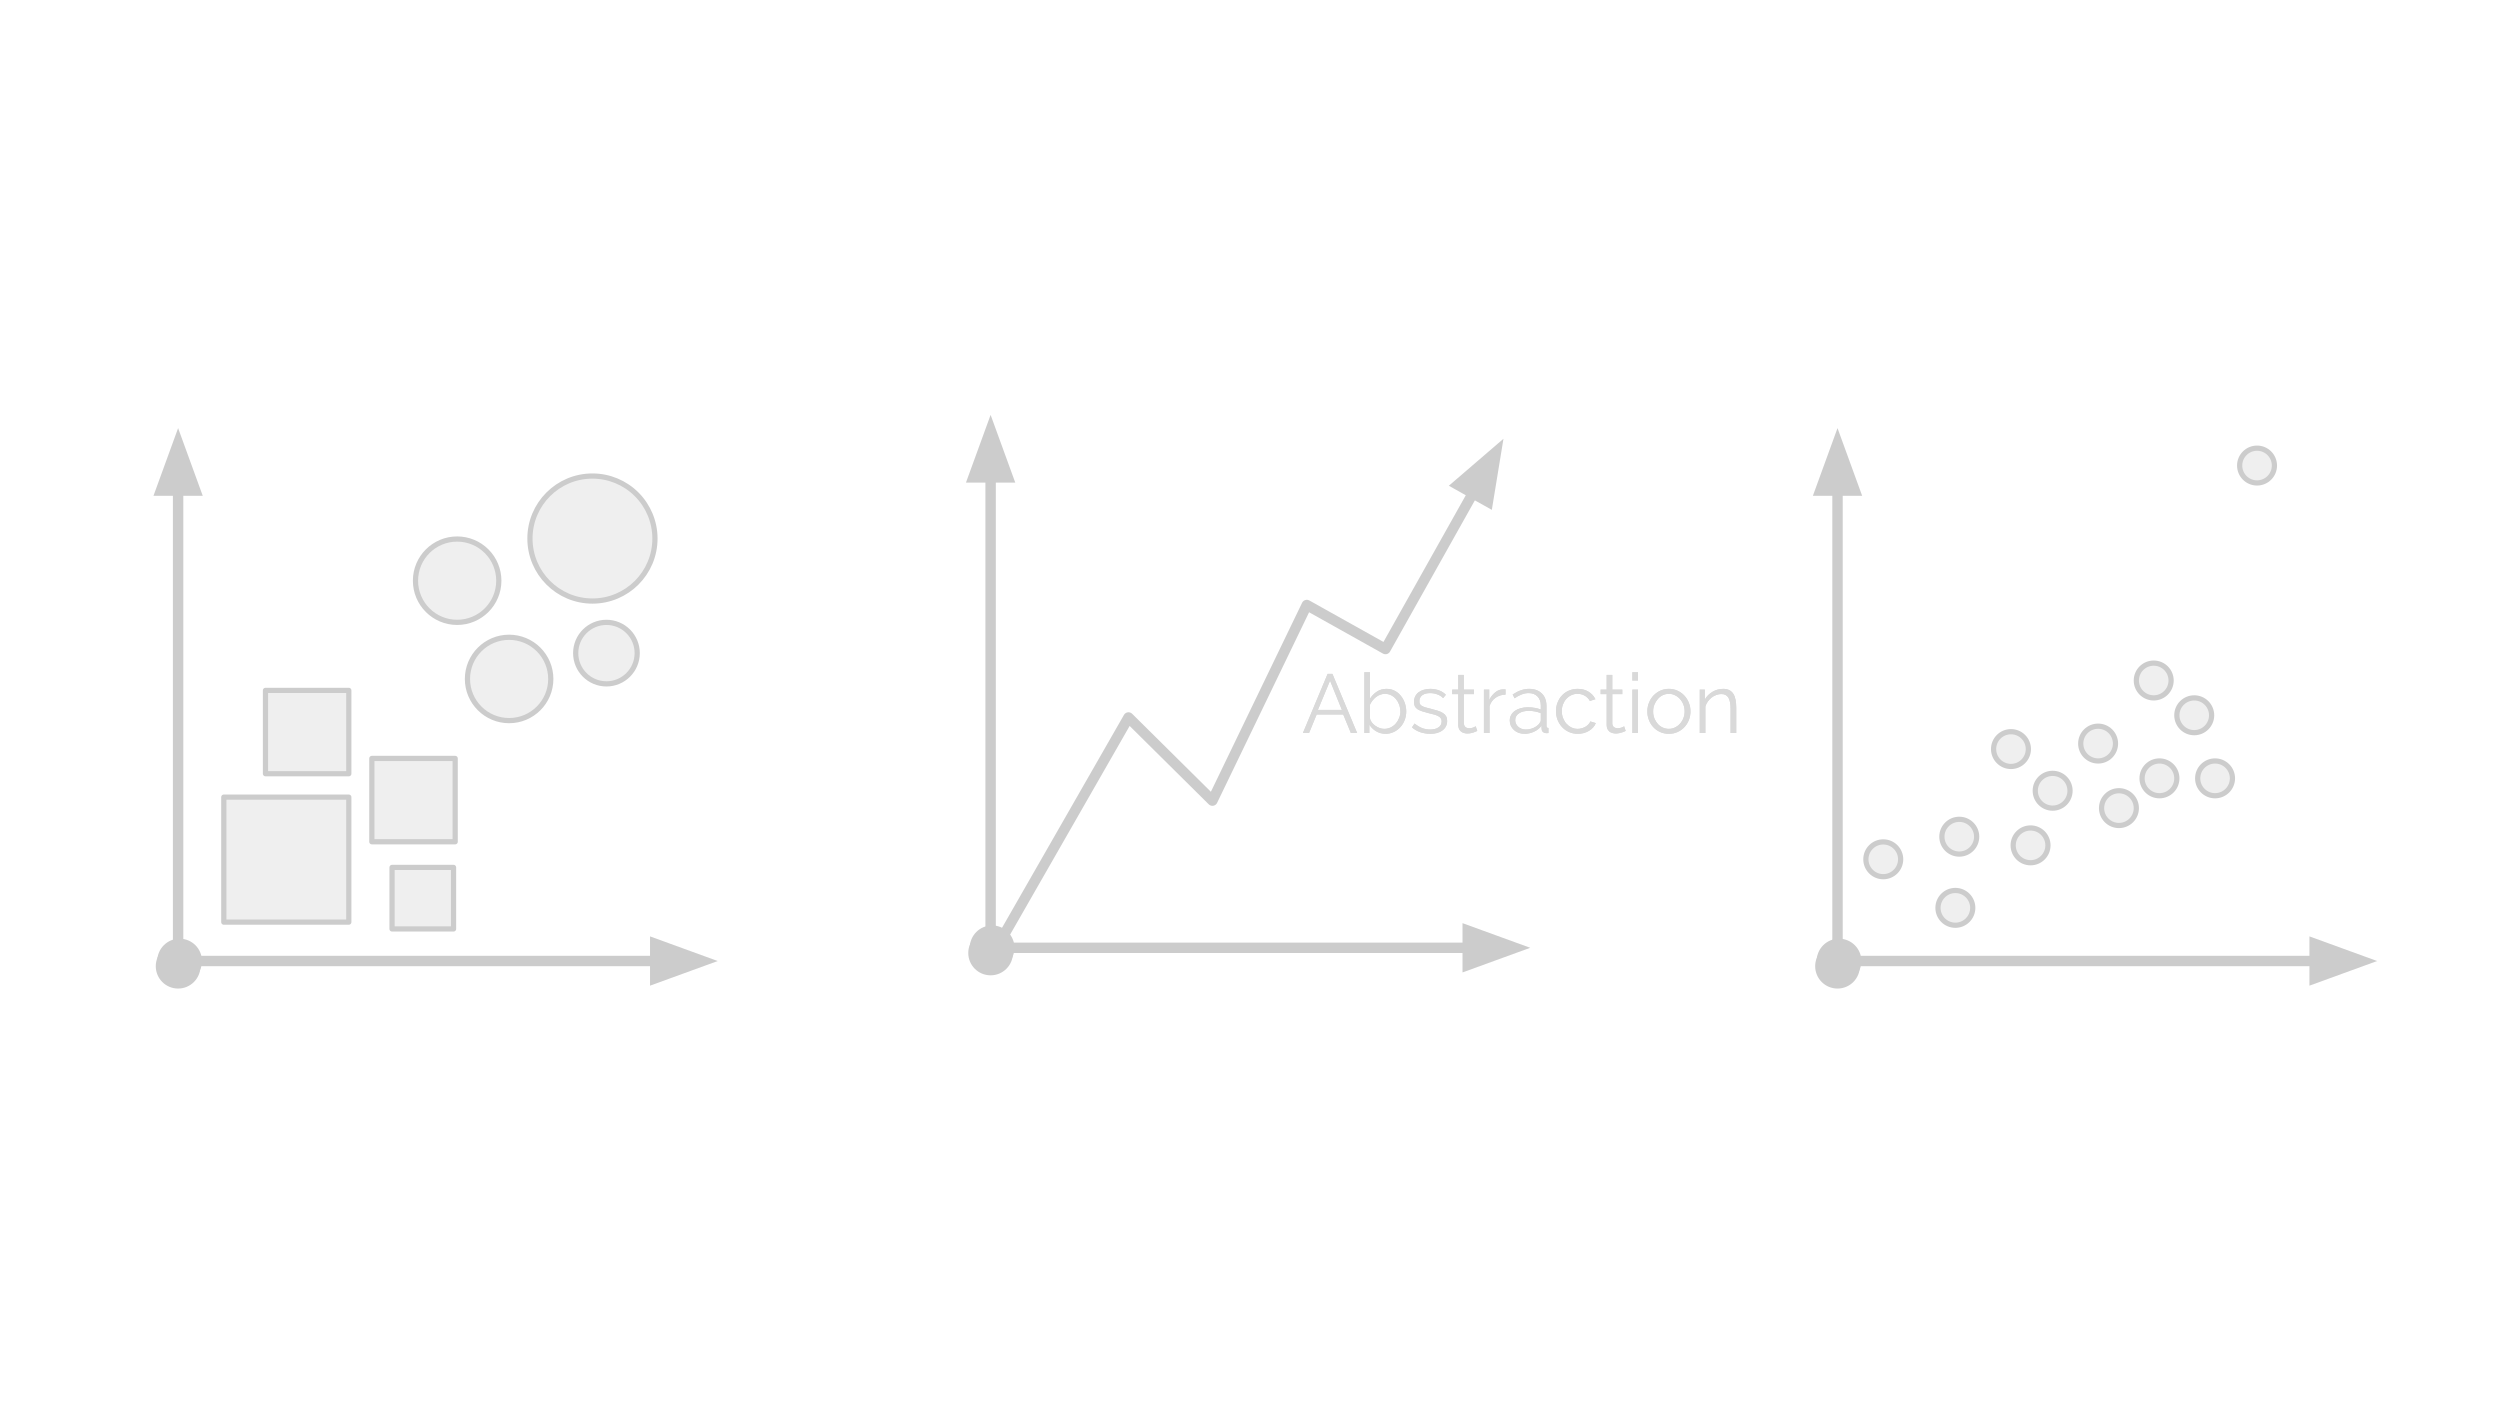
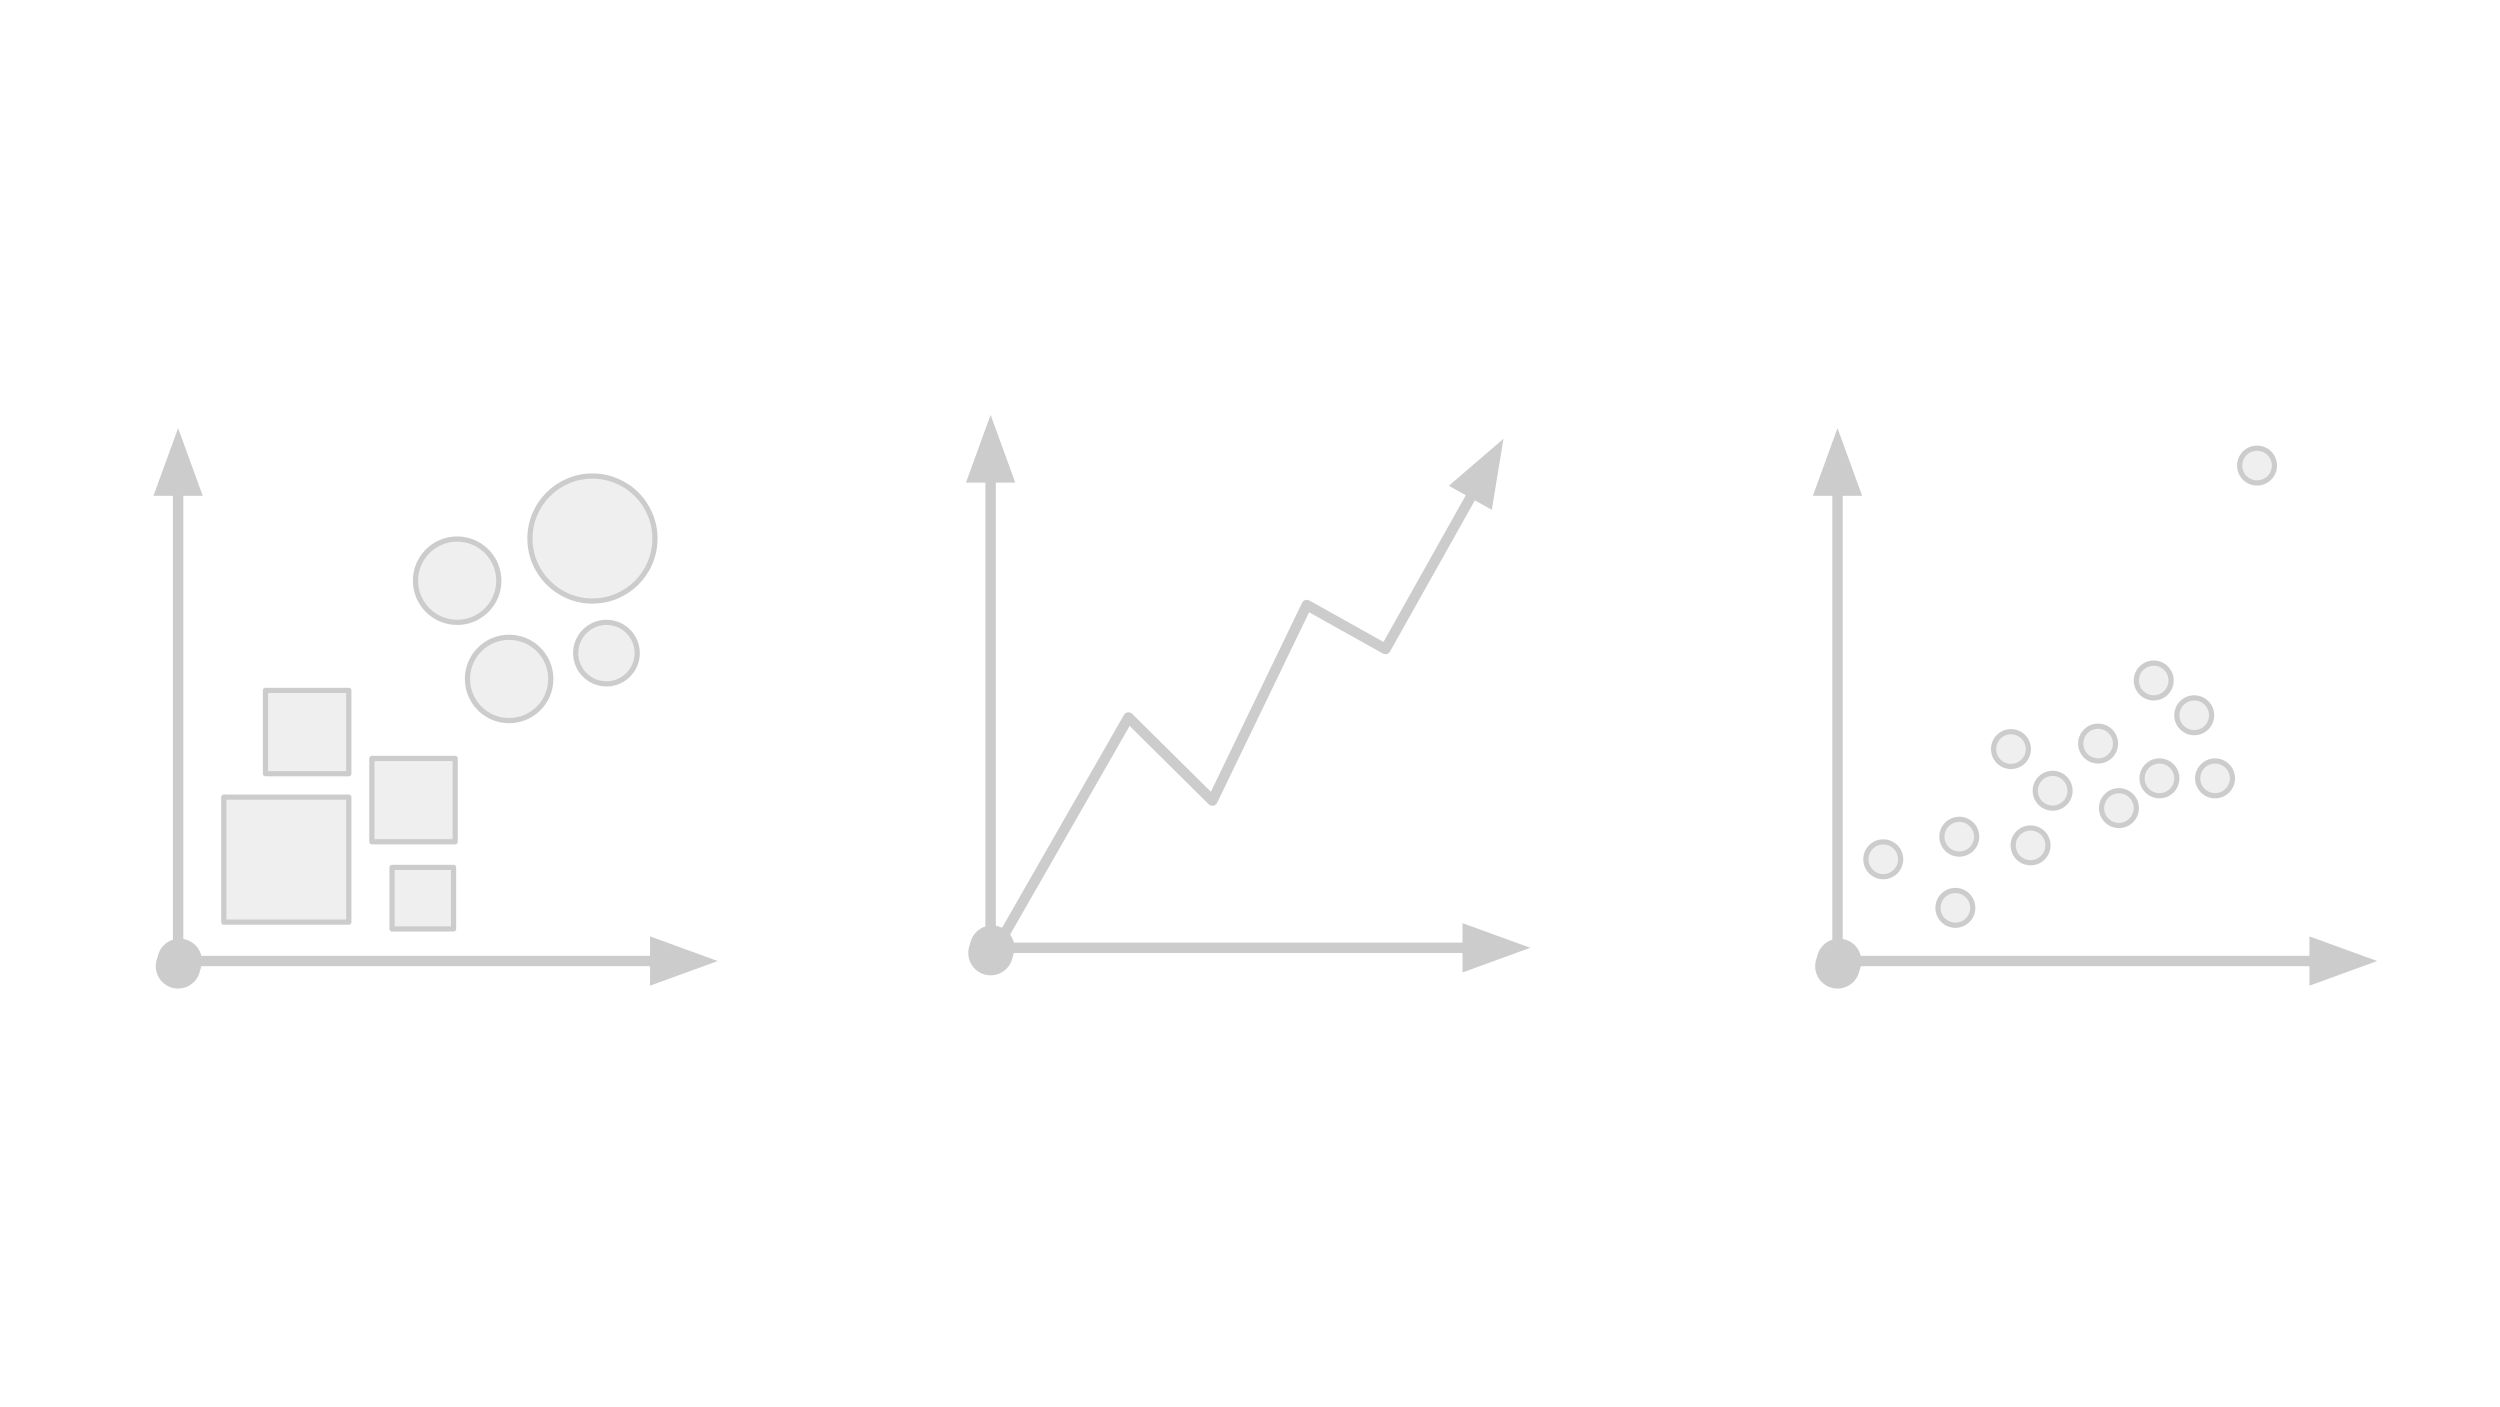
<svg xmlns="http://www.w3.org/2000/svg" version="1.1" viewBox="0.0 0.0 960.0 540.0" fill="none" stroke="none" stroke-linecap="square" stroke-miterlimit="10">
  <clipPath id="p.0">
    <path d="m0 0l960.0 0l0 540.0l-960.0 0l0 -540.0z" clip-rule="nonzero" />
  </clipPath>
  <g clip-path="url(#p.0)">
    <path fill="#000000" fill-opacity="0.0" d="m0 0l960.0 0l0 540.0l-960.0 0z" fill-rule="nonzero" />
    <path fill="#000000" fill-opacity="0.0" d="m587.606 363.952l-215.213 0" fill-rule="nonzero" />
    <path stroke="#cccccc" stroke-width="4.0" stroke-linejoin="round" stroke-linecap="butt" d="m563.606 363.952l-176.053 0" fill-rule="evenodd" />
    <path fill="#cccccc" stroke="#cccccc" stroke-width="4.0" stroke-linecap="butt" d="m563.606 370.559l18.152 -6.607l-18.152 -6.607z" fill-rule="evenodd" />
    <path fill="#cccccc" stroke="#cccccc" stroke-width="4.0" stroke-linecap="butt" d="m374.394 363.952c0 -3.634 2.946 -6.58 6.58 -6.58c3.634 0 6.58 2.946 6.58 6.58c0 3.634 -2.946 6.58 -6.58 6.58c-3.634 0 -6.58 -2.946 -6.58 -6.58z" fill-rule="nonzero" />
    <path fill="#000000" fill-opacity="0.0" d="m380.394 159.311l0 215.213" fill-rule="nonzero" />
    <path stroke="#cccccc" stroke-width="4.0" stroke-linejoin="round" stroke-linecap="butt" d="m380.394 183.311l0 176.053" fill-rule="evenodd" />
    <path fill="#cccccc" stroke="#cccccc" stroke-width="4.0" stroke-linecap="butt" d="m387.001 183.311l-6.607 -18.152l-6.607 18.152z" fill-rule="evenodd" />
    <path fill="#cccccc" stroke="#cccccc" stroke-width="4.0" stroke-linecap="butt" d="m380.394 372.524c-3.634 0 -6.58 -2.946 -6.58 -6.58c0 -3.634 2.946 -6.58 6.58 -6.58c3.634 0 6.58 2.946 6.58 6.58c0 3.634 -2.946 6.58 -6.58 6.58z" fill-rule="nonzero" />
-     <path fill="#000000" fill-opacity="0.0" d="m490.832 245.757l189.165 0l0 48.0l-189.165 0z" fill-rule="nonzero" />
-     <path fill="#d9d9d9" d="m500.316 281.477l9.5 -22.719l1.828 0l9.5 22.719l-2.406 0l-2.938 -7.109l-10.203 0l-2.922 7.109l-2.359 0zm10.422 -20.094l-4.672 11.234l9.219 0l-4.547 -11.234zm21.322 20.406q-1.953 0 -3.625 -0.984q-1.656 -0.984 -2.594 -2.562l0 3.234l-1.938 0l0 -23.359l2.172 0l0 10.172q1.109 -1.688 2.672 -2.719q1.578 -1.047 3.688 -1.047q1.734 0 3.141 0.734q1.406 0.734 2.375 1.969q0.984 1.219 1.516 2.781q0.531 1.547 0.531 3.188q0 1.75 -0.609 3.328q-0.609 1.562 -1.688 2.734q-1.062 1.156 -2.531 1.844q-1.453 0.688 -3.109 0.688zm-0.516 -1.906q1.375 0 2.5 -0.562q1.141 -0.562 1.953 -1.5q0.828 -0.953 1.281 -2.156q0.469 -1.203 0.469 -2.469q0 -1.312 -0.438 -2.531q-0.422 -1.219 -1.203 -2.156q-0.781 -0.953 -1.875 -1.516q-1.094 -0.562 -2.406 -0.562q-0.984 0 -1.859 0.344q-0.859 0.328 -1.594 0.906q-0.734 0.578 -1.328 1.328q-0.594 0.75 -0.969 1.594l0 5.172q0.125 0.875 0.688 1.625q0.562 0.75 1.359 1.297q0.797 0.547 1.688 0.875q0.906 0.312 1.734 0.312zm17.665 1.906q-1.953 0 -3.812 -0.625q-1.859 -0.641 -3.203 -1.859l1.0 -1.469q1.406 1.141 2.859 1.719q1.453 0.578 3.125 0.578q2.016 0 3.203 -0.812q1.203 -0.812 1.203 -2.328q0 -0.703 -0.312 -1.156q-0.312 -0.469 -0.938 -0.812q-0.625 -0.359 -1.578 -0.625q-0.938 -0.281 -2.188 -0.562q-1.438 -0.359 -2.5 -0.703q-1.047 -0.359 -1.734 -0.797q-0.688 -0.453 -1.031 -1.109q-0.328 -0.656 -0.328 -1.656q0 -1.25 0.484 -2.203q0.5 -0.969 1.344 -1.578q0.859 -0.625 1.984 -0.938q1.141 -0.328 2.422 -0.328q1.922 0 3.484 0.625q1.562 0.609 2.531 1.641l-1.062 1.281q-0.922 -0.969 -2.25 -1.438q-1.328 -0.484 -2.766 -0.484q-0.859 0 -1.609 0.188q-0.734 0.172 -1.297 0.562q-0.547 0.375 -0.875 0.969q-0.312 0.578 -0.312 1.391q0 0.672 0.219 1.094q0.219 0.406 0.734 0.719q0.516 0.297 1.297 0.547q0.781 0.234 1.906 0.484q1.594 0.391 2.812 0.781q1.219 0.375 2.031 0.891q0.812 0.5 1.234 1.234q0.422 0.734 0.422 1.797q0 2.297 -1.766 3.641q-1.766 1.344 -4.734 1.344zm18.053 -1.109q-0.203 0.094 -0.578 0.25q-0.359 0.156 -0.844 0.328q-0.469 0.156 -1.078 0.281q-0.609 0.125 -1.281 0.125q-0.703 0 -1.344 -0.188q-0.641 -0.188 -1.125 -0.578q-0.469 -0.406 -0.766 -1.016q-0.281 -0.609 -0.281 -1.422l0 -11.922l-2.312 0l0 -1.734l2.312 0l0 -5.625l2.172 0l0 5.625l3.844 0l0 1.734l-3.844 0l0 11.328q0.062 0.922 0.641 1.359q0.578 0.422 1.375 0.422q0.922 0 1.625 -0.297q0.703 -0.312 0.906 -0.438l0.578 1.766zm10.874 -13.953q-2.203 0.062 -3.844 1.219q-1.625 1.141 -2.297 3.156l0 10.375l-2.172 0l0 -16.672l2.047 0l0 4.0q0.859 -1.766 2.266 -2.922q1.406 -1.172 3.047 -1.172q0.281 0 0.531 0q0.266 0 0.422 0.031l0 1.984zm7.326 15.062q-1.281 0 -2.344 -0.391q-1.047 -0.406 -1.797 -1.109q-0.75 -0.703 -1.172 -1.625q-0.406 -0.938 -0.406 -1.953q0 -1.156 0.5 -2.094q0.516 -0.953 1.438 -1.625q0.938 -0.672 2.234 -1.031q1.297 -0.375 2.859 -0.375q1.25 0 2.562 0.234q1.312 0.219 2.328 0.625l0 -1.5q0 -2.203 -1.266 -3.5q-1.25 -1.297 -3.406 -1.297q-1.344 0 -2.672 0.516q-1.328 0.516 -2.703 1.469l-0.766 -1.438q1.641 -1.094 3.172 -1.625q1.531 -0.547 3.203 -0.547q3.031 0 4.828 1.766q1.797 1.75 1.797 4.844l0 7.531q0 0.891 0.766 0.891l0 1.922q-0.266 0.031 -0.484 0.047q-0.219 0.016 -0.375 0.016q-0.641 0 -1.172 -0.375q-0.531 -0.391 -0.594 -1.156l-0.062 -1.312q-1.094 1.469 -2.875 2.281q-1.766 0.812 -3.594 0.812zm0.547 -1.656q1.438 0 2.859 -0.625q1.422 -0.625 2.266 -1.719q0.219 -0.281 0.375 -0.609q0.156 -0.344 0.156 -0.625l0 -2.719q-1.078 -0.422 -2.266 -0.641q-1.188 -0.234 -2.297 -0.234q-2.344 0 -3.797 0.953q-1.453 0.938 -1.453 2.609q0 0.672 0.25 1.312q0.25 0.625 0.781 1.141q0.531 0.516 1.297 0.844q0.766 0.312 1.828 0.312zm11.489 -7.047q0 -1.75 0.609 -3.312q0.609 -1.578 1.703 -2.734q1.109 -1.172 2.641 -1.844q1.547 -0.672 3.391 -0.672q2.375 0 4.125 1.078q1.766 1.062 2.672 2.891l-2.125 0.672q-0.703 -1.281 -1.953 -2.0q-1.234 -0.734 -2.781 -0.734q-1.281 0 -2.391 0.516q-1.094 0.516 -1.906 1.406q-0.812 0.875 -1.281 2.094q-0.469 1.203 -0.469 2.641q0 1.422 0.484 2.672q0.484 1.234 1.312 2.156q0.828 0.906 1.922 1.438q1.109 0.531 2.359 0.531q0.812 0 1.594 -0.219q0.781 -0.234 1.453 -0.625q0.672 -0.406 1.141 -0.922q0.484 -0.516 0.688 -1.094l2.109 0.641q-0.359 0.906 -1.031 1.656q-0.672 0.75 -1.578 1.312q-0.906 0.562 -2.016 0.859q-1.109 0.297 -2.297 0.297q-1.812 0 -3.359 -0.688q-1.531 -0.688 -2.656 -1.875q-1.109 -1.203 -1.734 -2.766q-0.625 -1.578 -0.625 -3.375zm26.756 7.594q-0.203 0.094 -0.578 0.25q-0.359 0.156 -0.844 0.328q-0.469 0.156 -1.078 0.281q-0.609 0.125 -1.281 0.125q-0.703 0 -1.344 -0.188q-0.641 -0.188 -1.125 -0.578q-0.469 -0.406 -0.766 -1.016q-0.281 -0.609 -0.281 -1.422l0 -11.922l-2.312 0l0 -1.734l2.312 0l0 -5.625l2.172 0l0 5.625l3.844 0l0 1.734l-3.844 0l0 11.328q0.062 0.922 0.641 1.359q0.578 0.422 1.375 0.422q0.922 0 1.625 -0.297q0.703 -0.312 0.906 -0.438l0.578 1.766zm2.562 0.797l0 -16.672l2.172 0l0 16.672l-2.172 0zm0 -20.156l0 -3.203l2.172 0l0 3.203l-2.172 0zm14.036 20.469q-1.812 0 -3.344 -0.688q-1.516 -0.688 -2.625 -1.859q-1.094 -1.188 -1.703 -2.75q-0.609 -1.578 -0.609 -3.297q0 -1.766 0.625 -3.328q0.625 -1.578 1.719 -2.75q1.109 -1.188 2.625 -1.891q1.531 -0.703 3.312 -0.703q1.797 0 3.312 0.703q1.531 0.703 2.625 1.891q1.109 1.172 1.734 2.75q0.625 1.562 0.625 3.328q0 1.719 -0.625 3.297q-0.625 1.562 -1.734 2.75q-1.094 1.172 -2.625 1.859q-1.516 0.688 -3.312 0.688zm-6.047 -8.562q0 1.406 0.469 2.609q0.469 1.188 1.281 2.109q0.812 0.906 1.906 1.422q1.109 0.516 2.359 0.516q1.25 0 2.344 -0.531q1.109 -0.531 1.938 -1.438q0.844 -0.922 1.312 -2.125q0.484 -1.219 0.484 -2.625q0 -1.391 -0.484 -2.609q-0.469 -1.234 -1.312 -2.141q-0.828 -0.922 -1.922 -1.453q-1.078 -0.531 -2.328 -0.531q-1.25 0 -2.359 0.531q-1.094 0.531 -1.906 1.469q-0.812 0.922 -1.297 2.156q-0.484 1.234 -0.484 2.641zm31.915 8.25l-2.188 0l0 -9.312q0 -2.969 -0.859 -4.312q-0.859 -1.344 -2.688 -1.344q-0.969 0 -1.922 0.359q-0.953 0.344 -1.797 0.984q-0.828 0.641 -1.453 1.516q-0.625 0.875 -0.938 1.906l0 10.203l-2.172 0l0 -16.672l1.969 0l0 3.781q0.516 -0.906 1.266 -1.656q0.766 -0.75 1.688 -1.297q0.922 -0.547 1.953 -0.828q1.047 -0.281 2.172 -0.281q1.406 0 2.344 0.516q0.953 0.5 1.531 1.438q0.578 0.922 0.828 2.266q0.266 1.344 0.266 2.969l0 9.766z" fill-rule="nonzero" />
    <path fill="#efefef" d="m203.501 206.801l0 0c0 -13.255 10.745 -24.0 24.0 -24.0l0 0c6.365 0 12.47 2.529 16.971 7.029c4.501 4.501 7.029 10.605 7.029 16.971l0 0c0 13.255 -10.745 24.0 -24.0 24.0l0 0c-13.255 0 -24.0 -10.745 -24.0 -24.0z" fill-rule="nonzero" />
    <path stroke="#cccccc" stroke-width="2.0" stroke-linejoin="round" stroke-linecap="butt" d="m203.501 206.801l0 0c0 -13.255 10.745 -24.0 24.0 -24.0l0 0c6.365 0 12.47 2.529 16.971 7.029c4.501 4.501 7.029 10.605 7.029 16.971l0 0c0 13.255 -10.745 24.0 -24.0 24.0l0 0c-13.255 0 -24.0 -10.745 -24.0 -24.0z" fill-rule="nonzero" />
    <path fill="#efefef" d="m159.546 222.987l0 0c0 -8.837 7.163 -16.0 16.0 -16.0l0 0c4.243 0 8.313 1.686 11.314 4.686c3.001 3.001 4.686 7.07 4.686 11.314l0 0c0 8.837 -7.163 16.0 -16.0 16.0l0 0c-8.837 0 -16.0 -7.163 -16.0 -16.0z" fill-rule="nonzero" />
    <path stroke="#cccccc" stroke-width="2.0" stroke-linejoin="round" stroke-linecap="butt" d="m159.546 222.987l0 0c0 -8.837 7.163 -16.0 16.0 -16.0l0 0c4.243 0 8.313 1.686 11.314 4.686c3.001 3.001 4.686 7.07 4.686 11.314l0 0c0 8.837 -7.163 16.0 -16.0 16.0l0 0c-8.837 0 -16.0 -7.163 -16.0 -16.0z" fill-rule="nonzero" />
    <path fill="#efefef" d="m179.501 260.715l0 0c0 -8.837 7.163 -16 16.0 -16l0 0c4.243 0 8.313 1.686 11.314 4.686c3.001 3.001 4.686 7.07 4.686 11.314l0 0c0 8.837 -7.163 16.0 -16.0 16.0l0 0c-8.837 0 -16.0 -7.163 -16.0 -16.0z" fill-rule="nonzero" />
    <path stroke="#cccccc" stroke-width="2.0" stroke-linejoin="round" stroke-linecap="butt" d="m179.501 260.715l0 0c0 -8.837 7.163 -16 16.0 -16l0 0c4.243 0 8.313 1.686 11.314 4.686c3.001 3.001 4.686 7.07 4.686 11.314l0 0c0 8.837 -7.163 16.0 -16.0 16.0l0 0c-8.837 0 -16.0 -7.163 -16.0 -16.0z" fill-rule="nonzero" />
    <path fill="#efefef" d="m221.066 250.798l0 0c0 -6.523 5.288 -11.811 11.811 -11.811l0 0c3.132 0 6.137 1.244 8.352 3.459c2.215 2.215 3.459 5.219 3.459 8.352l0 0c0 6.523 -5.288 11.811 -11.811 11.811l0 0c-6.523 0 -11.811 -5.288 -11.811 -11.811z" fill-rule="nonzero" />
    <path stroke="#cccccc" stroke-width="2.0" stroke-linejoin="round" stroke-linecap="butt" d="m221.066 250.798l0 0c0 -6.523 5.288 -11.811 11.811 -11.811l0 0c3.132 0 6.137 1.244 8.352 3.459c2.215 2.215 3.459 5.219 3.459 8.352l0 0c0 6.523 -5.288 11.811 -11.811 11.811l0 0c-6.523 0 -11.811 -5.288 -11.811 -11.811z" fill-rule="nonzero" />
    <path fill="#efefef" d="m101.94 265.108l32.0 0l0 32.0l-32.0 0z" fill-rule="nonzero" />
    <path stroke="#cccccc" stroke-width="2.0" stroke-linejoin="round" stroke-linecap="butt" d="m101.94 265.108l32.0 0l0 32.0l-32.0 0z" fill-rule="nonzero" />
    <path fill="#efefef" d="m85.938 306.102l48.0 0l0 48.0l-48.0 0z" fill-rule="nonzero" />
    <path stroke="#cccccc" stroke-width="2.0" stroke-linejoin="round" stroke-linecap="butt" d="m85.938 306.102l48.0 0l0 48.0l-48.0 0z" fill-rule="nonzero" />
    <path fill="#efefef" d="m142.787 291.238l32.0 0l0 32.0l-32.0 0z" fill-rule="nonzero" />
    <path stroke="#cccccc" stroke-width="2.0" stroke-linejoin="round" stroke-linecap="butt" d="m142.787 291.238l32.0 0l0 32.0l-32.0 0z" fill-rule="nonzero" />
    <path fill="#efefef" d="m150.543 333.092l23.622 0l0 23.622l-23.622 0z" fill-rule="nonzero" />
    <path stroke="#cccccc" stroke-width="2.0" stroke-linejoin="round" stroke-linecap="butt" d="m150.543 333.092l23.622 0l0 23.622l-23.622 0z" fill-rule="nonzero" />
    <path fill="#000000" fill-opacity="0.0" d="m386.014 358.133l47.326 -82.621l32.222 31.924l36.251 -75.108l30.207 16.899l45.313 -80.744" fill-rule="nonzero" />
    <path stroke="#cccccc" stroke-width="4.0" stroke-linejoin="round" stroke-linecap="butt" d="m386.014 358.133l47.326 -82.621l32.222 31.924l36.251 -75.108l30.207 16.899l33.567 -59.814" fill-rule="evenodd" />
    <path fill="#cccccc" stroke="#cccccc" stroke-width="4.0" stroke-linecap="butt" d="m571.349 192.646l3.122 -19.063l-14.645 12.597z" fill-rule="evenodd" />
    <path fill="#efefef" d="m716.497 329.972l0 0c0 -3.688 2.989 -6.677 6.677 -6.677l0 0c1.771 0 3.469 0.703 4.721 1.956c1.252 1.252 1.956 2.951 1.956 4.721l0 0c0 3.688 -2.989 6.677 -6.677 6.677l0 0c-3.688 0 -6.677 -2.989 -6.677 -6.677z" fill-rule="nonzero" />
    <path stroke="#cccccc" stroke-width="2.0" stroke-linejoin="round" stroke-linecap="butt" d="m716.497 329.972l0 0c0 -3.688 2.989 -6.677 6.677 -6.677l0 0c1.771 0 3.469 0.703 4.721 1.956c1.252 1.252 1.956 2.951 1.956 4.721l0 0c0 3.688 -2.989 6.677 -6.677 6.677l0 0c-3.688 0 -6.677 -2.989 -6.677 -6.677z" fill-rule="nonzero" />
    <path fill="#efefef" d="m745.685 321.292l0 0c0 -3.688 2.989 -6.677 6.677 -6.677l0 0c1.771 0 3.469 0.703 4.721 1.956c1.252 1.252 1.956 2.951 1.956 4.721l0 0c0 3.688 -2.989 6.677 -6.677 6.677l0 0c-3.688 0 -6.677 -2.989 -6.677 -6.677z" fill-rule="nonzero" />
    <path stroke="#cccccc" stroke-width="2.0" stroke-linejoin="round" stroke-linecap="butt" d="m745.685 321.292l0 0c0 -3.688 2.989 -6.677 6.677 -6.677l0 0c1.771 0 3.469 0.703 4.721 1.956c1.252 1.252 1.956 2.951 1.956 4.721l0 0c0 3.688 -2.989 6.677 -6.677 6.677l0 0c-3.688 0 -6.677 -2.989 -6.677 -6.677z" fill-rule="nonzero" />
    <path fill="#efefef" d="m773.058 324.617l0 0c0 -3.688 2.99 -6.677 6.677 -6.677l0 0c1.771 0 3.469 0.703 4.721 1.956c1.252 1.252 1.956 2.951 1.956 4.721l0 0c0 3.688 -2.989 6.677 -6.677 6.677l0 0c-3.688 0 -6.677 -2.989 -6.677 -6.677z" fill-rule="nonzero" />
    <path stroke="#cccccc" stroke-width="2.0" stroke-linejoin="round" stroke-linecap="butt" d="m773.058 324.617l0 0c0 -3.688 2.99 -6.677 6.677 -6.677l0 0c1.771 0 3.469 0.703 4.721 1.956c1.252 1.252 1.956 2.951 1.956 4.721l0 0c0 3.688 -2.989 6.677 -6.677 6.677l0 0c-3.688 0 -6.677 -2.989 -6.677 -6.677z" fill-rule="nonzero" />
    <path fill="#efefef" d="m765.538 287.646l0 0c0 -3.688 2.989 -6.677 6.677 -6.677l0 0c1.771 0 3.469 0.703 4.721 1.956c1.252 1.252 1.956 2.951 1.956 4.721l0 0c0 3.688 -2.99 6.677 -6.677 6.677l0 0c-3.688 0 -6.677 -2.989 -6.677 -6.677z" fill-rule="nonzero" />
    <path stroke="#cccccc" stroke-width="2.0" stroke-linejoin="round" stroke-linecap="butt" d="m765.538 287.646l0 0c0 -3.688 2.989 -6.677 6.677 -6.677l0 0c1.771 0 3.469 0.703 4.721 1.956c1.252 1.252 1.956 2.951 1.956 4.721l0 0c0 3.688 -2.99 6.677 -6.677 6.677l0 0c-3.688 0 -6.677 -2.989 -6.677 -6.677z" fill-rule="nonzero" />
    <path fill="#efefef" d="m806.997 310.318l0 0c0 -3.688 2.989 -6.677 6.677 -6.677l0 0c1.771 0 3.469 0.703 4.721 1.956c1.252 1.252 1.956 2.951 1.956 4.721l0 0c0 3.688 -2.989 6.677 -6.677 6.677l0 0c-3.688 0 -6.677 -2.989 -6.677 -6.677z" fill-rule="nonzero" />
    <path stroke="#cccccc" stroke-width="2.0" stroke-linejoin="round" stroke-linecap="butt" d="m806.997 310.318l0 0c0 -3.688 2.989 -6.677 6.677 -6.677l0 0c1.771 0 3.469 0.703 4.721 1.956c1.252 1.252 1.956 2.951 1.956 4.721l0 0c0 3.688 -2.989 6.677 -6.677 6.677l0 0c-3.688 0 -6.677 -2.989 -6.677 -6.677z" fill-rule="nonzero" />
    <path fill="#efefef" d="m843.908 298.888l0 0c0 -3.688 2.989 -6.677 6.677 -6.677l0 0c1.771 0 3.469 0.703 4.721 1.956c1.252 1.252 1.956 2.951 1.956 4.721l0 0c0 3.688 -2.989 6.677 -6.677 6.677l0 0c-3.688 0 -6.677 -2.989 -6.677 -6.677z" fill-rule="nonzero" />
    <path stroke="#cccccc" stroke-width="2.0" stroke-linejoin="round" stroke-linecap="butt" d="m843.908 298.888l0 0c0 -3.688 2.989 -6.677 6.677 -6.677l0 0c1.771 0 3.469 0.703 4.721 1.956c1.252 1.252 1.956 2.951 1.956 4.721l0 0c0 3.688 -2.989 6.677 -6.677 6.677l0 0c-3.688 0 -6.677 -2.989 -6.677 -6.677z" fill-rule="nonzero" />
    <path fill="#efefef" d="m822.554 298.888l0 0c0 -3.688 2.989 -6.677 6.677 -6.677l0 0c1.771 0 3.469 0.703 4.721 1.956c1.252 1.252 1.956 2.951 1.956 4.721l0 0c0 3.688 -2.99 6.677 -6.677 6.677l0 0c-3.688 0 -6.677 -2.989 -6.677 -6.677z" fill-rule="nonzero" />
    <path stroke="#cccccc" stroke-width="2.0" stroke-linejoin="round" stroke-linecap="butt" d="m822.554 298.888l0 0c0 -3.688 2.989 -6.677 6.677 -6.677l0 0c1.771 0 3.469 0.703 4.721 1.956c1.252 1.252 1.956 2.951 1.956 4.721l0 0c0 3.688 -2.99 6.677 -6.677 6.677l0 0c-3.688 0 -6.677 -2.989 -6.677 -6.677z" fill-rule="nonzero" />
    <path fill="#efefef" d="m835.908 274.667l0 0c0 -3.688 2.989 -6.677 6.677 -6.677l0 0c1.771 0 3.469 0.703 4.721 1.956c1.252 1.252 1.956 2.951 1.956 4.721l0 0c0 3.688 -2.989 6.677 -6.677 6.677l0 0c-3.688 0 -6.677 -2.989 -6.677 -6.677z" fill-rule="nonzero" />
    <path stroke="#cccccc" stroke-width="2.0" stroke-linejoin="round" stroke-linecap="butt" d="m835.908 274.667l0 0c0 -3.688 2.989 -6.677 6.677 -6.677l0 0c1.771 0 3.469 0.703 4.721 1.956c1.252 1.252 1.956 2.951 1.956 4.721l0 0c0 3.688 -2.989 6.677 -6.677 6.677l0 0c-3.688 0 -6.677 -2.989 -6.677 -6.677z" fill-rule="nonzero" />
    <path fill="#efefef" d="m820.352 261.314l0 0c0 -3.688 2.99 -6.677 6.677 -6.677l0 0c1.771 0 3.469 0.703 4.721 1.956c1.252 1.252 1.956 2.951 1.956 4.721l0 0c0 3.688 -2.99 6.677 -6.677 6.677l0 0c-3.688 0 -6.677 -2.989 -6.677 -6.677z" fill-rule="nonzero" />
    <path stroke="#cccccc" stroke-width="2.0" stroke-linejoin="round" stroke-linecap="butt" d="m820.352 261.314l0 0c0 -3.688 2.99 -6.677 6.677 -6.677l0 0c1.771 0 3.469 0.703 4.721 1.956c1.252 1.252 1.956 2.951 1.956 4.721l0 0c0 3.688 -2.99 6.677 -6.677 6.677l0 0c-3.688 0 -6.677 -2.989 -6.677 -6.677z" fill-rule="nonzero" />
    <path fill="#efefef" d="m744.184 348.617l0 0c0 -3.688 2.99 -6.677 6.677 -6.677l0 0c1.771 0 3.469 0.703 4.721 1.956c1.252 1.252 1.956 2.951 1.956 4.721l0 0c0 3.688 -2.99 6.677 -6.677 6.677l0 0c-3.688 0 -6.677 -2.989 -6.677 -6.677z" fill-rule="nonzero" />
    <path stroke="#cccccc" stroke-width="2.0" stroke-linejoin="round" stroke-linecap="butt" d="m744.184 348.617l0 0c0 -3.688 2.99 -6.677 6.677 -6.677l0 0c1.771 0 3.469 0.703 4.721 1.956c1.252 1.252 1.956 2.951 1.956 4.721l0 0c0 3.688 -2.99 6.677 -6.677 6.677l0 0c-3.688 0 -6.677 -2.989 -6.677 -6.677z" fill-rule="nonzero" />
    <path fill="#efefef" d="m798.997 285.533l0 0c0 -3.688 2.989 -6.677 6.677 -6.677l0 0c1.771 0 3.469 0.703 4.721 1.956c1.252 1.252 1.956 2.951 1.956 4.721l0 0c0 3.688 -2.989 6.677 -6.677 6.677l0 0c-3.688 0 -6.677 -2.989 -6.677 -6.677z" fill-rule="nonzero" />
    <path stroke="#cccccc" stroke-width="2.0" stroke-linejoin="round" stroke-linecap="butt" d="m798.997 285.533l0 0c0 -3.688 2.989 -6.677 6.677 -6.677l0 0c1.771 0 3.469 0.703 4.721 1.956c1.252 1.252 1.956 2.951 1.956 4.721l0 0c0 3.688 -2.989 6.677 -6.677 6.677l0 0c-3.688 0 -6.677 -2.989 -6.677 -6.677z" fill-rule="nonzero" />
    <path fill="#efefef" d="m781.538 303.646l0 0c0 -3.688 2.989 -6.677 6.677 -6.677l0 0c1.771 0 3.469 0.703 4.721 1.956c1.252 1.252 1.956 2.951 1.956 4.721l0 0c0 3.688 -2.99 6.677 -6.677 6.677l0 0c-3.688 0 -6.677 -2.989 -6.677 -6.677z" fill-rule="nonzero" />
    <path stroke="#cccccc" stroke-width="2.0" stroke-linejoin="round" stroke-linecap="butt" d="m781.538 303.646l0 0c0 -3.688 2.989 -6.677 6.677 -6.677l0 0c1.771 0 3.469 0.703 4.721 1.956c1.252 1.252 1.956 2.951 1.956 4.721l0 0c0 3.688 -2.99 6.677 -6.677 6.677l0 0c-3.688 0 -6.677 -2.989 -6.677 -6.677z" fill-rule="nonzero" />
    <path fill="#efefef" d="m860.026 178.775l0 0c0 -3.688 2.989 -6.677 6.677 -6.677l0 0c1.771 0 3.469 0.703 4.721 1.956c1.252 1.252 1.956 2.951 1.956 4.721l0 0c0 3.688 -2.989 6.677 -6.677 6.677l0 0c-3.688 0 -6.677 -2.989 -6.677 -6.677z" fill-rule="nonzero" />
    <path stroke="#cccccc" stroke-width="2.0" stroke-linejoin="round" stroke-linecap="butt" d="m860.026 178.775l0 0c0 -3.688 2.989 -6.677 6.677 -6.677l0 0c1.771 0 3.469 0.703 4.721 1.956c1.252 1.252 1.956 2.951 1.956 4.721l0 0c0 3.688 -2.989 6.677 -6.677 6.677l0 0c-3.688 0 -6.677 -2.989 -6.677 -6.677z" fill-rule="nonzero" />
    <path fill="#000000" fill-opacity="0.0" d="m912.819 369.033l-215.213 0" fill-rule="nonzero" />
    <path stroke="#cccccc" stroke-width="4.0" stroke-linejoin="round" stroke-linecap="butt" d="m888.819 369.033l-176.053 0" fill-rule="evenodd" />
    <path fill="#cccccc" stroke="#cccccc" stroke-width="4.0" stroke-linecap="butt" d="m888.819 375.64l18.152 -6.607l-18.152 -6.607z" fill-rule="evenodd" />
    <path fill="#cccccc" stroke="#cccccc" stroke-width="4.0" stroke-linecap="butt" d="m699.606 369.033c0 -3.634 2.946 -6.58 6.58 -6.58c3.634 0 6.58 2.946 6.58 6.58c0 3.634 -2.946 6.58 -6.58 6.58c-3.634 0 -6.58 -2.946 -6.58 -6.58z" fill-rule="nonzero" />
    <path fill="#000000" fill-opacity="0.0" d="m705.606 164.392l0 215.213" fill-rule="nonzero" />
    <path stroke="#cccccc" stroke-width="4.0" stroke-linejoin="round" stroke-linecap="butt" d="m705.606 188.392l0 176.053" fill-rule="evenodd" />
    <path fill="#cccccc" stroke="#cccccc" stroke-width="4.0" stroke-linecap="butt" d="m712.213 188.392l-6.607 -18.152l-6.607 18.152z" fill-rule="evenodd" />
    <path fill="#cccccc" stroke="#cccccc" stroke-width="4.0" stroke-linecap="butt" d="m705.606 377.605c-3.634 0 -6.58 -2.946 -6.58 -6.58c0 -3.634 2.946 -6.58 6.58 -6.58c3.634 0 6.58 2.946 6.58 6.58c0 3.634 -2.946 6.58 -6.58 6.58z" fill-rule="nonzero" />
    <path fill="#000000" fill-opacity="0.0" d="m275.606 369.033l-215.213 0" fill-rule="nonzero" />
    <path stroke="#cccccc" stroke-width="4.0" stroke-linejoin="round" stroke-linecap="butt" d="m251.606 369.033l-176.053 0" fill-rule="evenodd" />
    <path fill="#cccccc" stroke="#cccccc" stroke-width="4.0" stroke-linecap="butt" d="m251.606 375.64l18.152 -6.607l-18.152 -6.607z" fill-rule="evenodd" />
    <path fill="#cccccc" stroke="#cccccc" stroke-width="4.0" stroke-linecap="butt" d="m62.394 369.033c0 -3.634 2.946 -6.58 6.58 -6.58c3.634 0 6.58 2.946 6.58 6.58c0 3.634 -2.946 6.58 -6.58 6.58c-3.634 0 -6.58 -2.946 -6.58 -6.58z" fill-rule="nonzero" />
    <path fill="#000000" fill-opacity="0.0" d="m68.394 164.392l0 215.213" fill-rule="nonzero" />
    <path stroke="#cccccc" stroke-width="4.0" stroke-linejoin="round" stroke-linecap="butt" d="m68.394 188.392l0 176.053" fill-rule="evenodd" />
    <path fill="#cccccc" stroke="#cccccc" stroke-width="4.0" stroke-linecap="butt" d="m75.001 188.392l-6.607 -18.152l-6.607 18.152z" fill-rule="evenodd" />
    <path fill="#cccccc" stroke="#cccccc" stroke-width="4.0" stroke-linecap="butt" d="m68.394 377.605c-3.634 0 -6.58 -2.946 -6.58 -6.58c0 -3.634 2.946 -6.58 6.58 -6.58c3.634 0 6.58 2.946 6.58 6.58c0 3.634 -2.946 6.58 -6.58 6.58z" fill-rule="nonzero" />
-     <path fill="#000000" fill-opacity="0.0" d="m490.832 245.757l189.165 0l0 48.0l-189.165 0z" fill-rule="nonzero" />
-     <path fill="#d9d9d9" d="m500.316 281.477l9.5 -22.719l1.828 0l9.5 22.719l-2.406 0l-2.938 -7.109l-10.203 0l-2.922 7.109l-2.359 0zm10.422 -20.094l-4.672 11.234l9.219 0l-4.547 -11.234zm21.322 20.406q-1.953 0 -3.625 -0.984q-1.656 -0.984 -2.594 -2.562l0 3.234l-1.938 0l0 -23.359l2.172 0l0 10.172q1.109 -1.688 2.672 -2.719q1.578 -1.047 3.688 -1.047q1.734 0 3.141 0.734q1.406 0.734 2.375 1.969q0.984 1.219 1.516 2.781q0.531 1.547 0.531 3.188q0 1.75 -0.609 3.328q-0.609 1.562 -1.688 2.734q-1.062 1.156 -2.531 1.844q-1.453 0.688 -3.109 0.688zm-0.516 -1.906q1.375 0 2.5 -0.562q1.141 -0.562 1.953 -1.5q0.828 -0.953 1.281 -2.156q0.469 -1.203 0.469 -2.469q0 -1.312 -0.438 -2.531q-0.422 -1.219 -1.203 -2.156q-0.781 -0.953 -1.875 -1.516q-1.094 -0.562 -2.406 -0.562q-0.984 0 -1.859 0.344q-0.859 0.328 -1.594 0.906q-0.734 0.578 -1.328 1.328q-0.594 0.75 -0.969 1.594l0 5.172q0.125 0.875 0.688 1.625q0.562 0.75 1.359 1.297q0.797 0.547 1.688 0.875q0.906 0.312 1.734 0.312zm17.665 1.906q-1.953 0 -3.812 -0.625q-1.859 -0.641 -3.203 -1.859l1.0 -1.469q1.406 1.141 2.859 1.719q1.453 0.578 3.125 0.578q2.016 0 3.203 -0.812q1.203 -0.812 1.203 -2.328q0 -0.703 -0.312 -1.156q-0.312 -0.469 -0.938 -0.812q-0.625 -0.359 -1.578 -0.625q-0.938 -0.281 -2.188 -0.562q-1.438 -0.359 -2.5 -0.703q-1.047 -0.359 -1.734 -0.797q-0.688 -0.453 -1.031 -1.109q-0.328 -0.656 -0.328 -1.656q0 -1.25 0.484 -2.203q0.5 -0.969 1.344 -1.578q0.859 -0.625 1.984 -0.938q1.141 -0.328 2.422 -0.328q1.922 0 3.484 0.625q1.562 0.609 2.531 1.641l-1.062 1.281q-0.922 -0.969 -2.25 -1.438q-1.328 -0.484 -2.766 -0.484q-0.859 0 -1.609 0.188q-0.734 0.172 -1.297 0.562q-0.547 0.375 -0.875 0.969q-0.312 0.578 -0.312 1.391q0 0.672 0.219 1.094q0.219 0.406 0.734 0.719q0.516 0.297 1.297 0.547q0.781 0.234 1.906 0.484q1.594 0.391 2.812 0.781q1.219 0.375 2.031 0.891q0.812 0.5 1.234 1.234q0.422 0.734 0.422 1.797q0 2.297 -1.766 3.641q-1.766 1.344 -4.734 1.344zm18.053 -1.109q-0.203 0.094 -0.578 0.25q-0.359 0.156 -0.844 0.328q-0.469 0.156 -1.078 0.281q-0.609 0.125 -1.281 0.125q-0.703 0 -1.344 -0.188q-0.641 -0.188 -1.125 -0.578q-0.469 -0.406 -0.766 -1.016q-0.281 -0.609 -0.281 -1.422l0 -11.922l-2.312 0l0 -1.734l2.312 0l0 -5.625l2.172 0l0 5.625l3.844 0l0 1.734l-3.844 0l0 11.328q0.062 0.922 0.641 1.359q0.578 0.422 1.375 0.422q0.922 0 1.625 -0.297q0.703 -0.312 0.906 -0.438l0.578 1.766zm10.874 -13.953q-2.203 0.062 -3.844 1.219q-1.625 1.141 -2.297 3.156l0 10.375l-2.172 0l0 -16.672l2.047 0l0 4.0q0.859 -1.766 2.266 -2.922q1.406 -1.172 3.047 -1.172q0.281 0 0.531 0q0.266 0 0.422 0.031l0 1.984zm7.326 15.062q-1.281 0 -2.344 -0.391q-1.047 -0.406 -1.797 -1.109q-0.75 -0.703 -1.172 -1.625q-0.406 -0.938 -0.406 -1.953q0 -1.156 0.5 -2.094q0.516 -0.953 1.438 -1.625q0.938 -0.672 2.234 -1.031q1.297 -0.375 2.859 -0.375q1.25 0 2.562 0.234q1.312 0.219 2.328 0.625l0 -1.5q0 -2.203 -1.266 -3.5q-1.25 -1.297 -3.406 -1.297q-1.344 0 -2.672 0.516q-1.328 0.516 -2.703 1.469l-0.766 -1.438q1.641 -1.094 3.172 -1.625q1.531 -0.547 3.203 -0.547q3.031 0 4.828 1.766q1.797 1.75 1.797 4.844l0 7.531q0 0.891 0.766 0.891l0 1.922q-0.266 0.031 -0.484 0.047q-0.219 0.016 -0.375 0.016q-0.641 0 -1.172 -0.375q-0.531 -0.391 -0.594 -1.156l-0.062 -1.312q-1.094 1.469 -2.875 2.281q-1.766 0.812 -3.594 0.812zm0.547 -1.656q1.438 0 2.859 -0.625q1.422 -0.625 2.266 -1.719q0.219 -0.281 0.375 -0.609q0.156 -0.344 0.156 -0.625l0 -2.719q-1.078 -0.422 -2.266 -0.641q-1.188 -0.234 -2.297 -0.234q-2.344 0 -3.797 0.953q-1.453 0.938 -1.453 2.609q0 0.672 0.25 1.312q0.25 0.625 0.781 1.141q0.531 0.516 1.297 0.844q0.766 0.312 1.828 0.312zm11.489 -7.047q0 -1.75 0.609 -3.312q0.609 -1.578 1.703 -2.734q1.109 -1.172 2.641 -1.844q1.547 -0.672 3.391 -0.672q2.375 0 4.125 1.078q1.766 1.062 2.672 2.891l-2.125 0.672q-0.703 -1.281 -1.953 -2.0q-1.234 -0.734 -2.781 -0.734q-1.281 0 -2.391 0.516q-1.094 0.516 -1.906 1.406q-0.812 0.875 -1.281 2.094q-0.469 1.203 -0.469 2.641q0 1.422 0.484 2.672q0.484 1.234 1.312 2.156q0.828 0.906 1.922 1.438q1.109 0.531 2.359 0.531q0.812 0 1.594 -0.219q0.781 -0.234 1.453 -0.625q0.672 -0.406 1.141 -0.922q0.484 -0.516 0.688 -1.094l2.109 0.641q-0.359 0.906 -1.031 1.656q-0.672 0.75 -1.578 1.312q-0.906 0.562 -2.016 0.859q-1.109 0.297 -2.297 0.297q-1.812 0 -3.359 -0.688q-1.531 -0.688 -2.656 -1.875q-1.109 -1.203 -1.734 -2.766q-0.625 -1.578 -0.625 -3.375zm26.756 7.594q-0.203 0.094 -0.578 0.25q-0.359 0.156 -0.844 0.328q-0.469 0.156 -1.078 0.281q-0.609 0.125 -1.281 0.125q-0.703 0 -1.344 -0.188q-0.641 -0.188 -1.125 -0.578q-0.469 -0.406 -0.766 -1.016q-0.281 -0.609 -0.281 -1.422l0 -11.922l-2.312 0l0 -1.734l2.312 0l0 -5.625l2.172 0l0 5.625l3.844 0l0 1.734l-3.844 0l0 11.328q0.062 0.922 0.641 1.359q0.578 0.422 1.375 0.422q0.922 0 1.625 -0.297q0.703 -0.312 0.906 -0.438l0.578 1.766zm2.562 0.797l0 -16.672l2.172 0l0 16.672l-2.172 0zm0 -20.156l0 -3.203l2.172 0l0 3.203l-2.172 0zm14.036 20.469q-1.812 0 -3.344 -0.688q-1.516 -0.688 -2.625 -1.859q-1.094 -1.188 -1.703 -2.75q-0.609 -1.578 -0.609 -3.297q0 -1.766 0.625 -3.328q0.625 -1.578 1.719 -2.75q1.109 -1.188 2.625 -1.891q1.531 -0.703 3.312 -0.703q1.797 0 3.312 0.703q1.531 0.703 2.625 1.891q1.109 1.172 1.734 2.75q0.625 1.562 0.625 3.328q0 1.719 -0.625 3.297q-0.625 1.562 -1.734 2.75q-1.094 1.172 -2.625 1.859q-1.516 0.688 -3.312 0.688zm-6.047 -8.562q0 1.406 0.469 2.609q0.469 1.188 1.281 2.109q0.812 0.906 1.906 1.422q1.109 0.516 2.359 0.516q1.25 0 2.344 -0.531q1.109 -0.531 1.938 -1.438q0.844 -0.922 1.312 -2.125q0.484 -1.219 0.484 -2.625q0 -1.391 -0.484 -2.609q-0.469 -1.234 -1.312 -2.141q-0.828 -0.922 -1.922 -1.453q-1.078 -0.531 -2.328 -0.531q-1.25 0 -2.359 0.531q-1.094 0.531 -1.906 1.469q-0.812 0.922 -1.297 2.156q-0.484 1.234 -0.484 2.641zm31.915 8.25l-2.188 0l0 -9.312q0 -2.969 -0.859 -4.312q-0.859 -1.344 -2.688 -1.344q-0.969 0 -1.922 0.359q-0.953 0.344 -1.797 0.984q-0.828 0.641 -1.453 1.516q-0.625 0.875 -0.938 1.906l0 10.203l-2.172 0l0 -16.672l1.969 0l0 3.781q0.516 -0.906 1.266 -1.656q0.766 -0.75 1.688 -1.297q0.922 -0.547 1.953 -0.828q1.047 -0.281 2.172 -0.281q1.406 0 2.344 0.516q0.953 0.5 1.531 1.438q0.578 0.922 0.828 2.266q0.266 1.344 0.266 2.969l0 9.766z" fill-rule="nonzero" />
  </g>
</svg>
